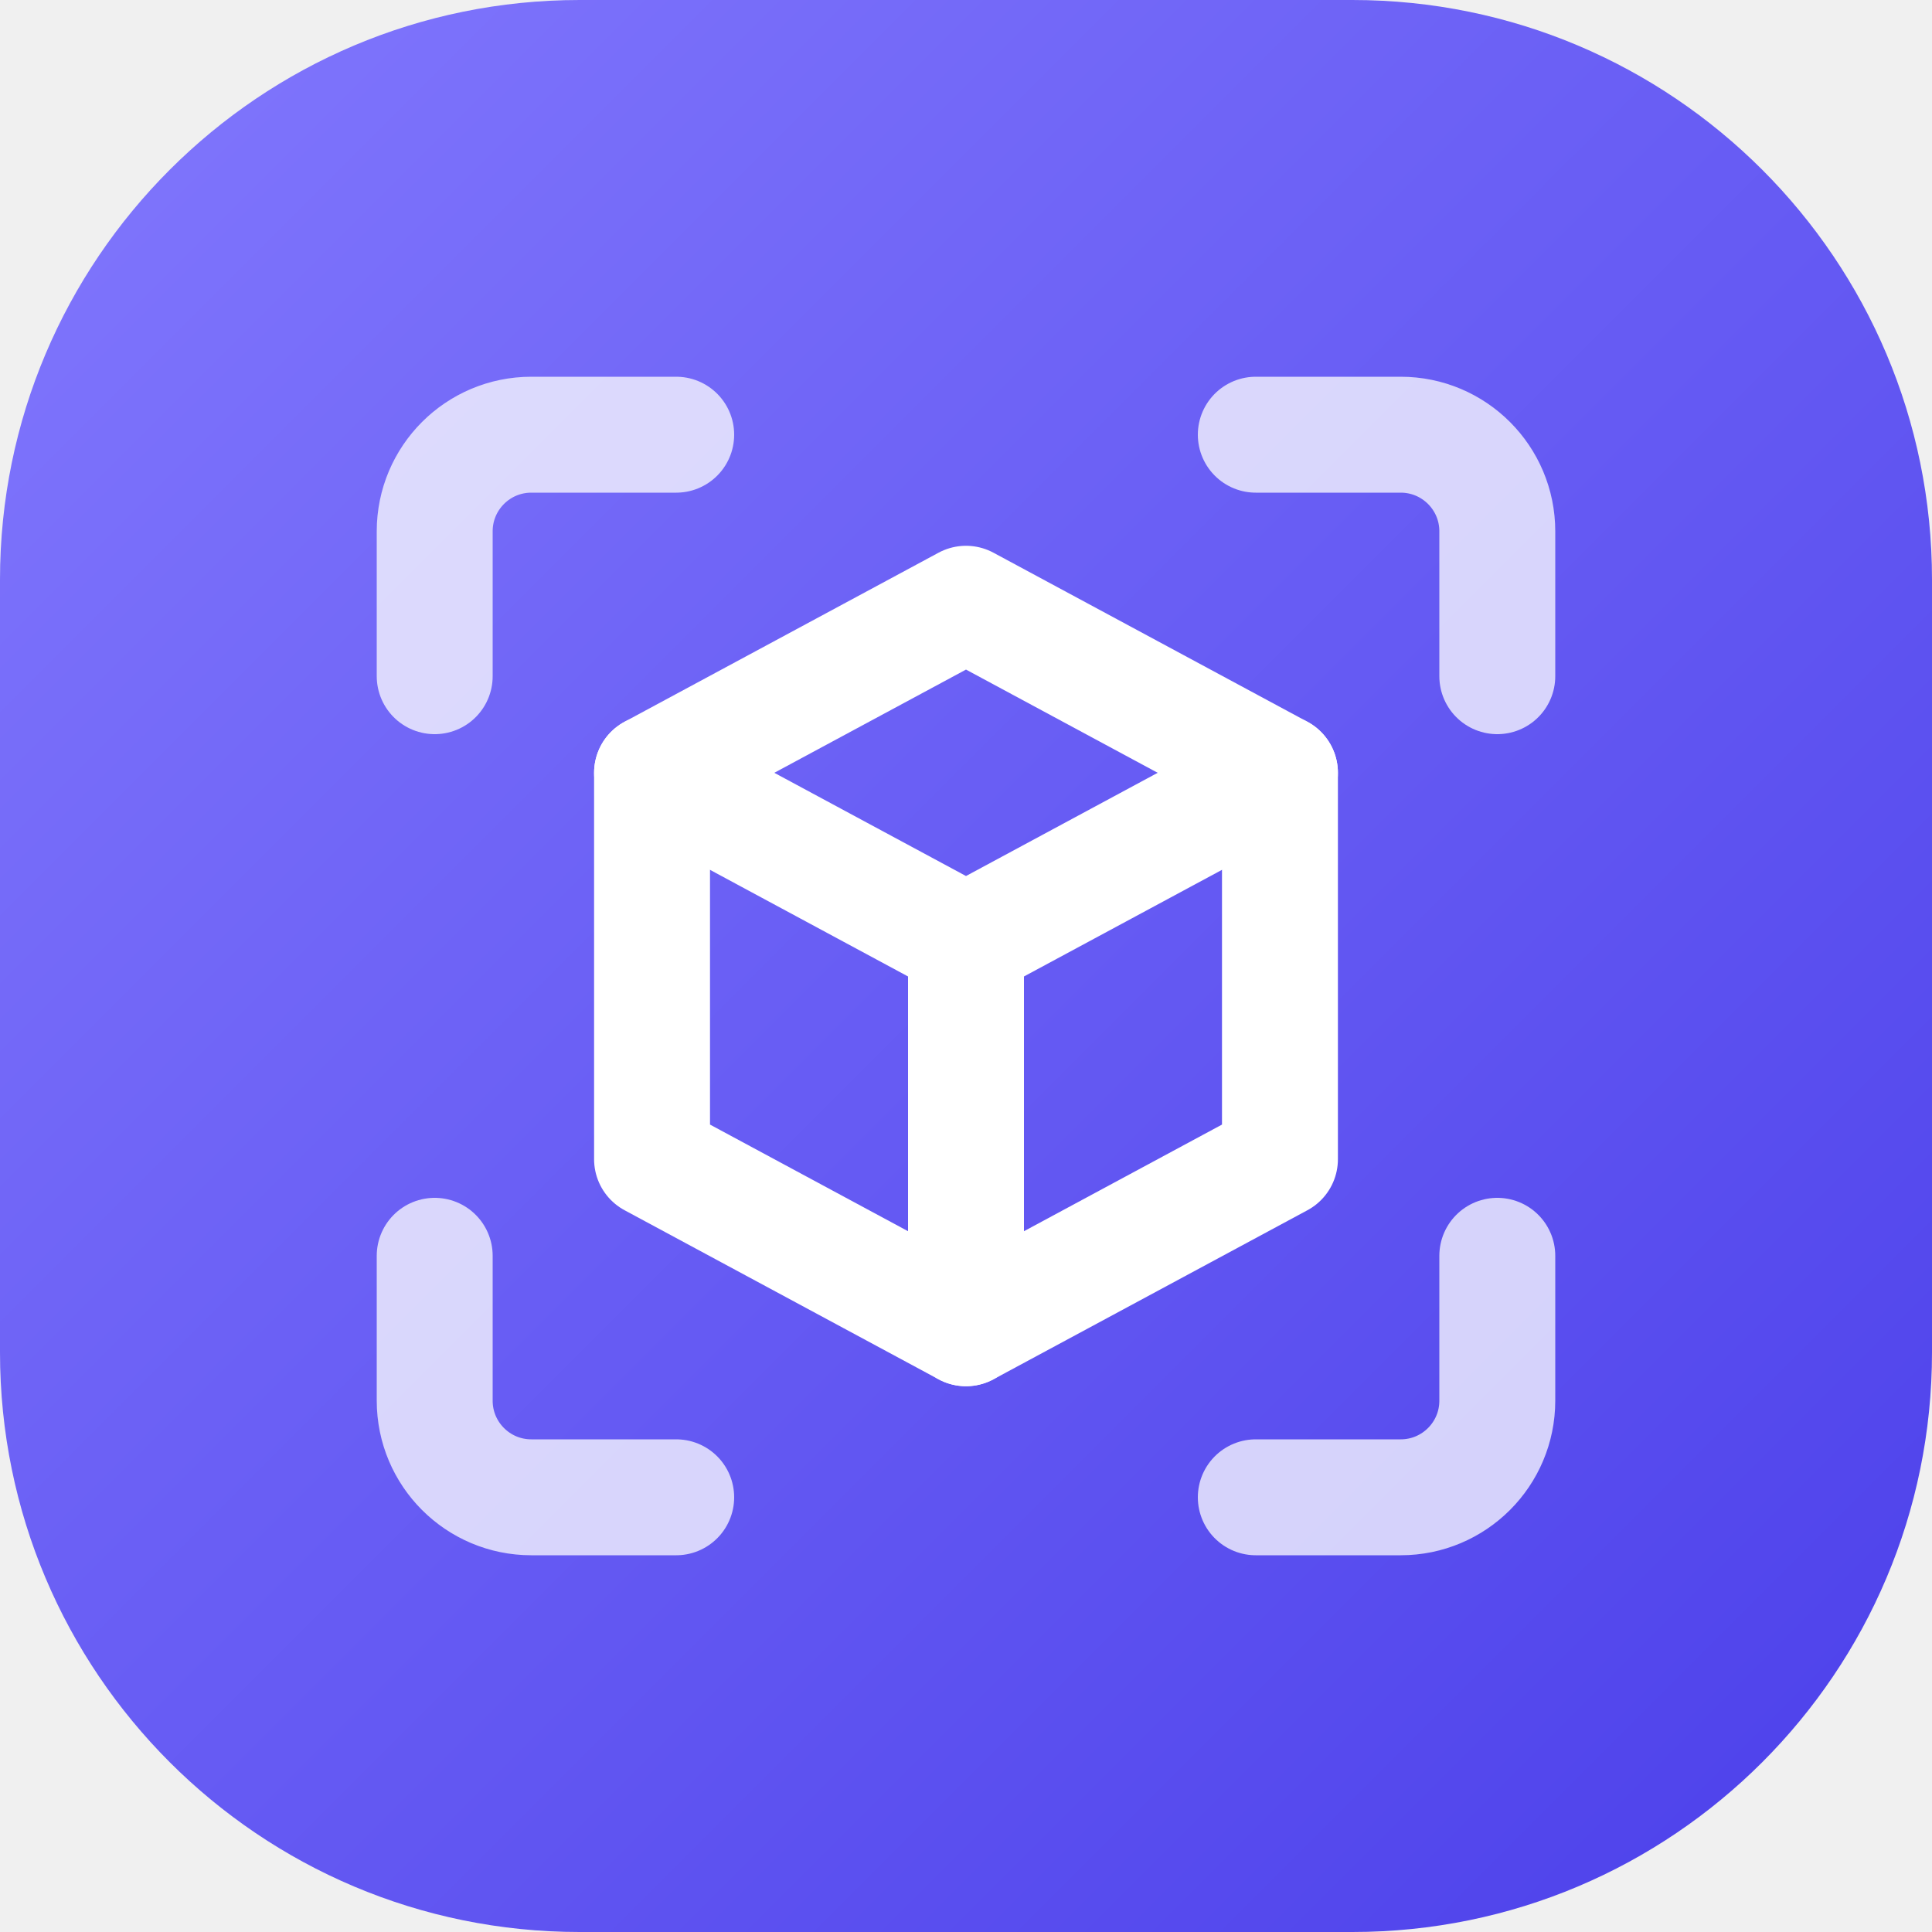
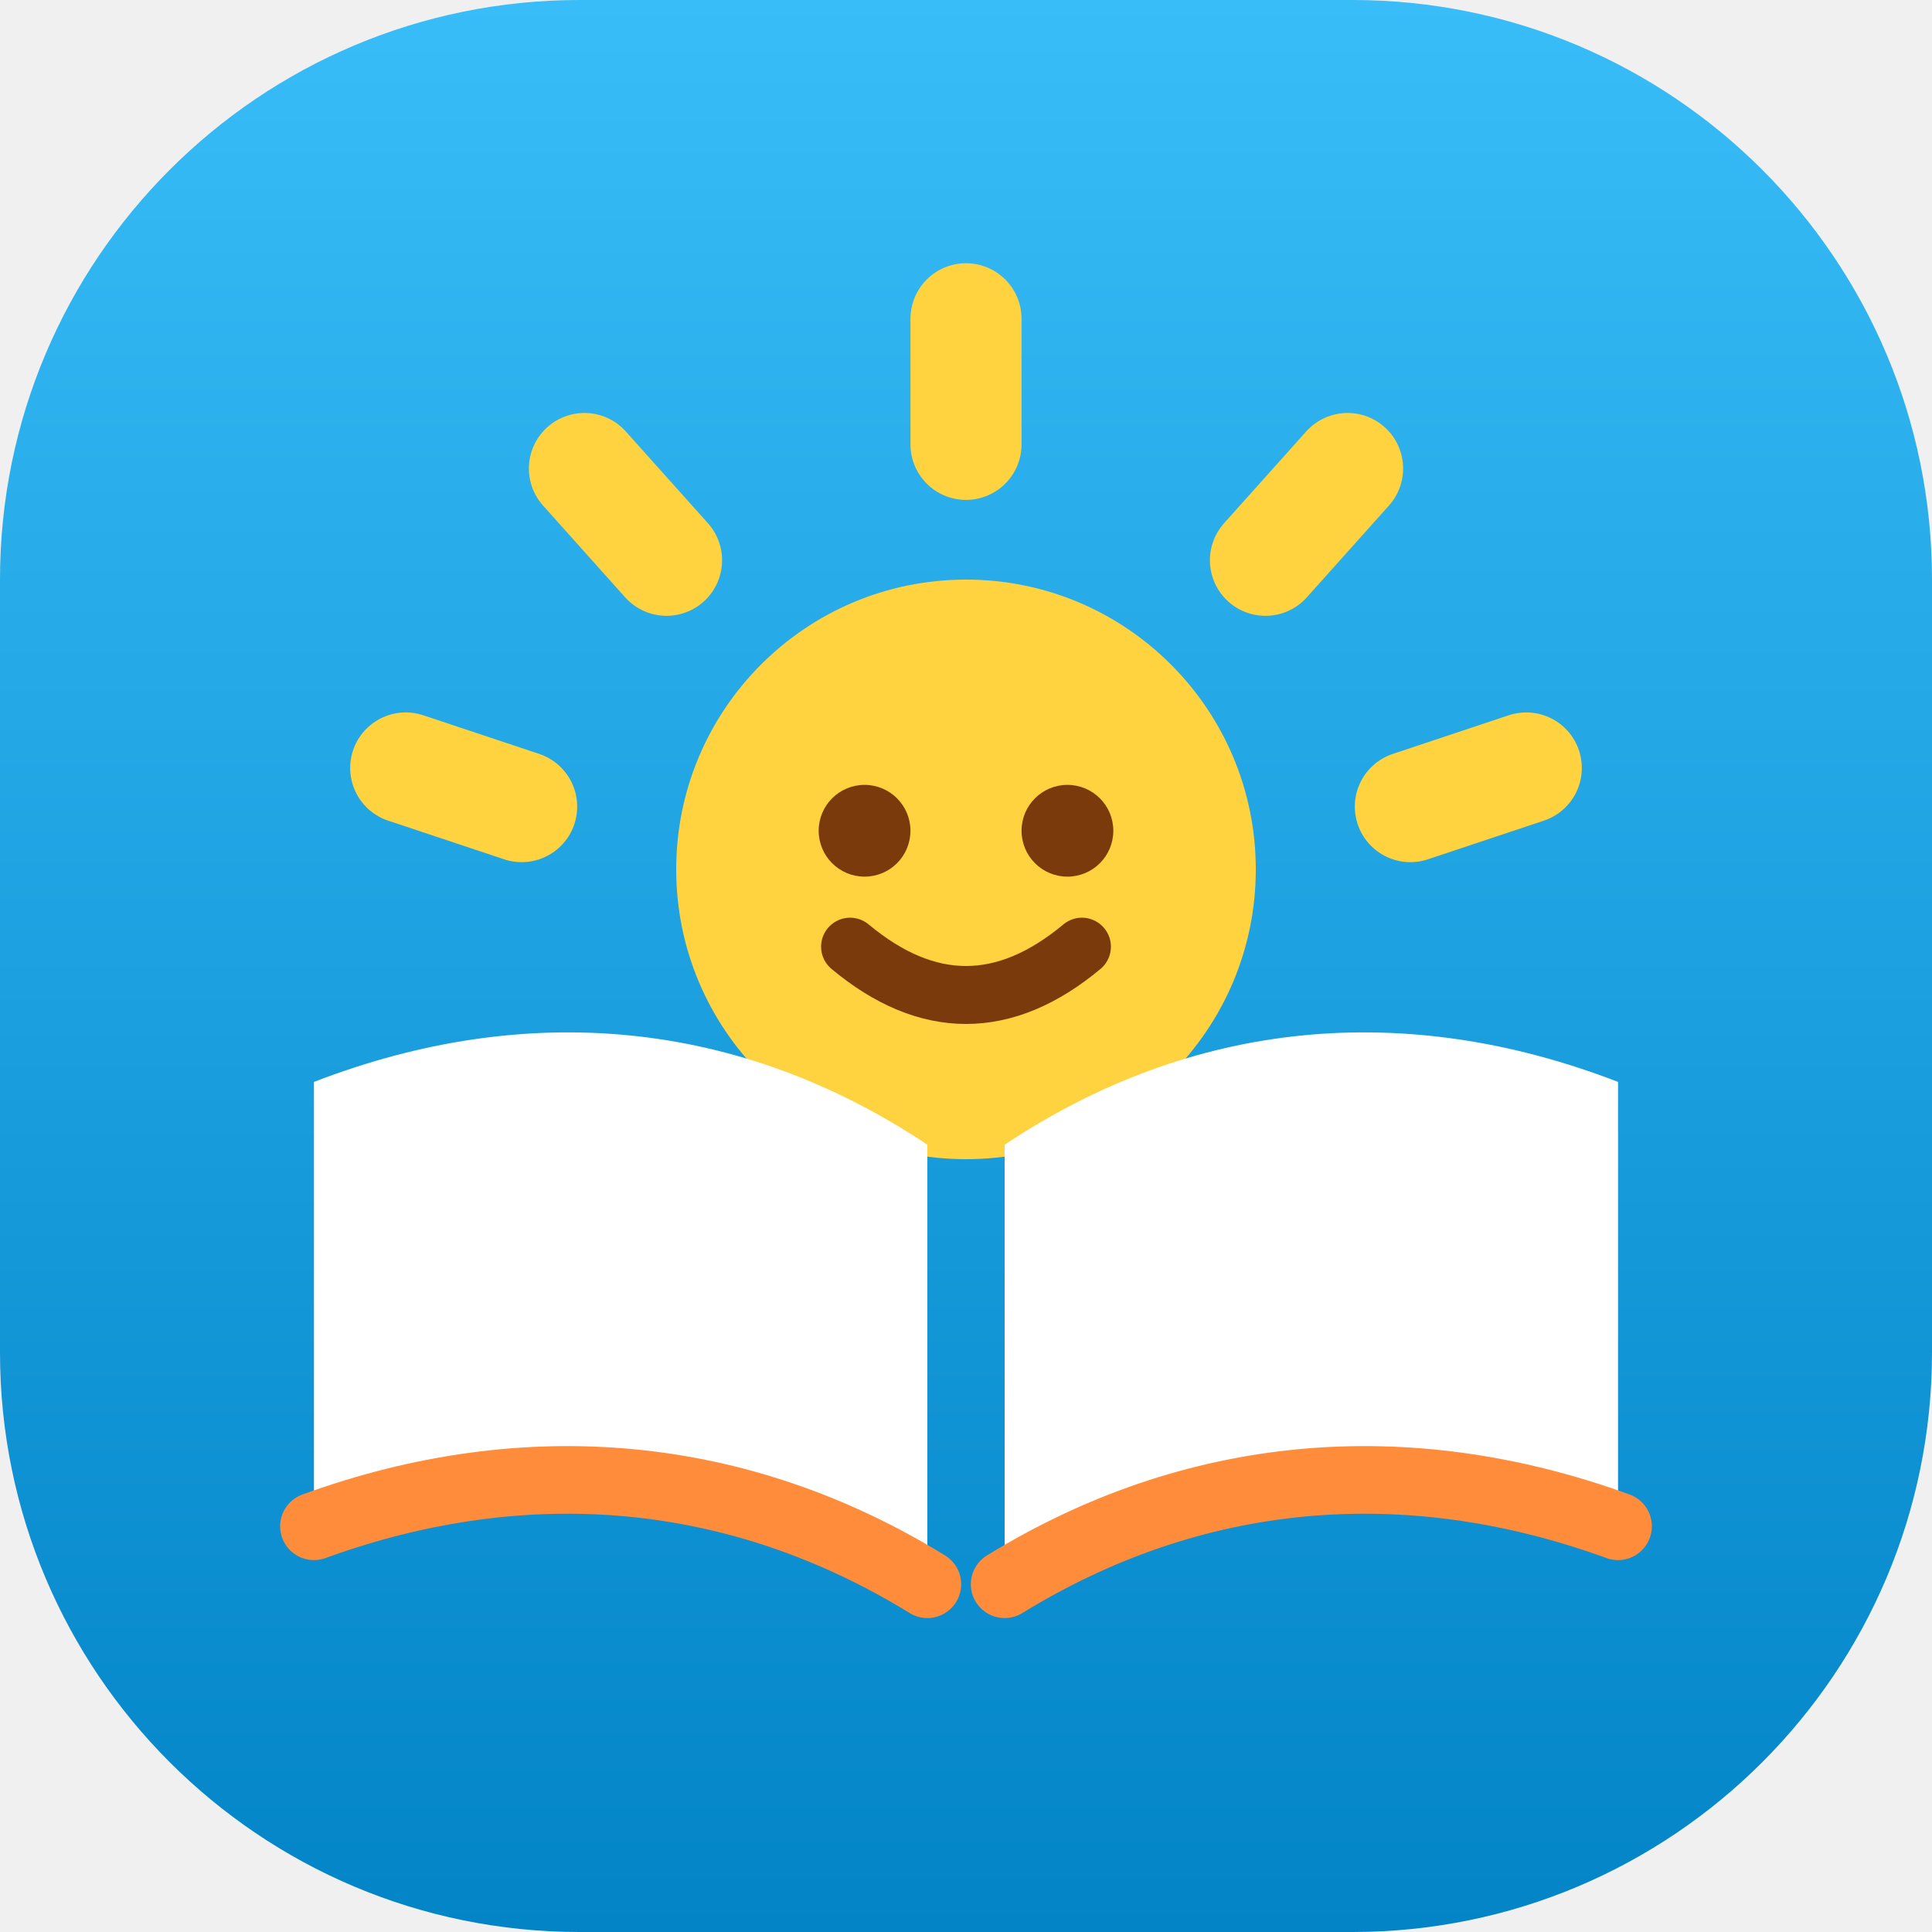
<svg xmlns="http://www.w3.org/2000/svg" viewBox="0 0 40 40">
  <defs>
-     <linearGradient id="g" x1="0" y1="0" x2="40" y2="40" gradientUnits="userSpaceOnUse">
-       <stop stop-color="#8278fd" />
-       <stop offset="1" stop-color="#4b3fea" />
+     <linearGradient id="sky" x1="0" y1="0" x2="0" y2="40" gradientUnits="userSpaceOnUse">
+       <stop stop-color="#38bdf8" />
+       <stop offset="1" stop-color="#0284c7" />
    </linearGradient>
  </defs>
-   <rect width="40" height="40" rx="12" fill="url(#g)" />
-   <g fill="none" stroke="#fff" stroke-width="2.4" stroke-linecap="round" stroke-linejoin="round">
-     <path d="M9 14v-3a2 2 0 0 1 2-2h3M26 9h3a2 2 0 0 1 2 2v3M31 26v3a2 2 0 0 1-2 2h-3M14 31h-3a2 2 0 0 1-2-2v-3" opacity=".75" />
-     <path d="M20 12.5 26.5 16v8L20 27.5 13.5 24v-8L20 12.5Z" />
-     <path d="M13.5 16 20 19.5 26.5 16M20 19.5v8" />
+   <rect width="40" height="40" rx="12" fill="url(#sky)" />
+   <g stroke="#ffd23f" stroke-width="2.3" stroke-linecap="round">
+     <path d="M20 9.2v-2.6M26.2 11.6l1.7-1.9M13.8 11.6l-1.7-1.9M29.2 16.7l2.4-.8M10.8 16.7l-2.4-.8" />
  </g>
+   <circle cx="20" cy="18" r="6" fill="#ffd23f" />
+   <circle cx="17.9" cy="17.2" r="0.95" fill="#7a3a0c" />
+   <circle cx="22.1" cy="17.2" r="0.95" fill="#7a3a0c" />
+   <path d="M17.6 19.6q2.4 2 4.8 0" fill="none" stroke="#7a3a0c" stroke-width="1.2" stroke-linecap="round" />
+   <path d="M6.5 22.4c4.4-1.7 8.8-1.3 12.7 1.3v9.1c-3.9-2.4-8.3-2.8-12.7-1.2Z" fill="#fff" />
+   <path d="M33.5 22.4c-4.4-1.7-8.8-1.3-12.7 1.3v9.1c3.9-2.4 8.3-2.8 12.7-1.2Z" fill="#fff" />
+   <path d="M6.5 31.6c4.4-1.6 8.8-1.2 12.7 1.2M33.5 31.6c-4.4-1.6-8.8-1.2-12.7 1.2" fill="none" stroke="#ff8c3a" stroke-width="1.4" stroke-linecap="round" />
</svg>
